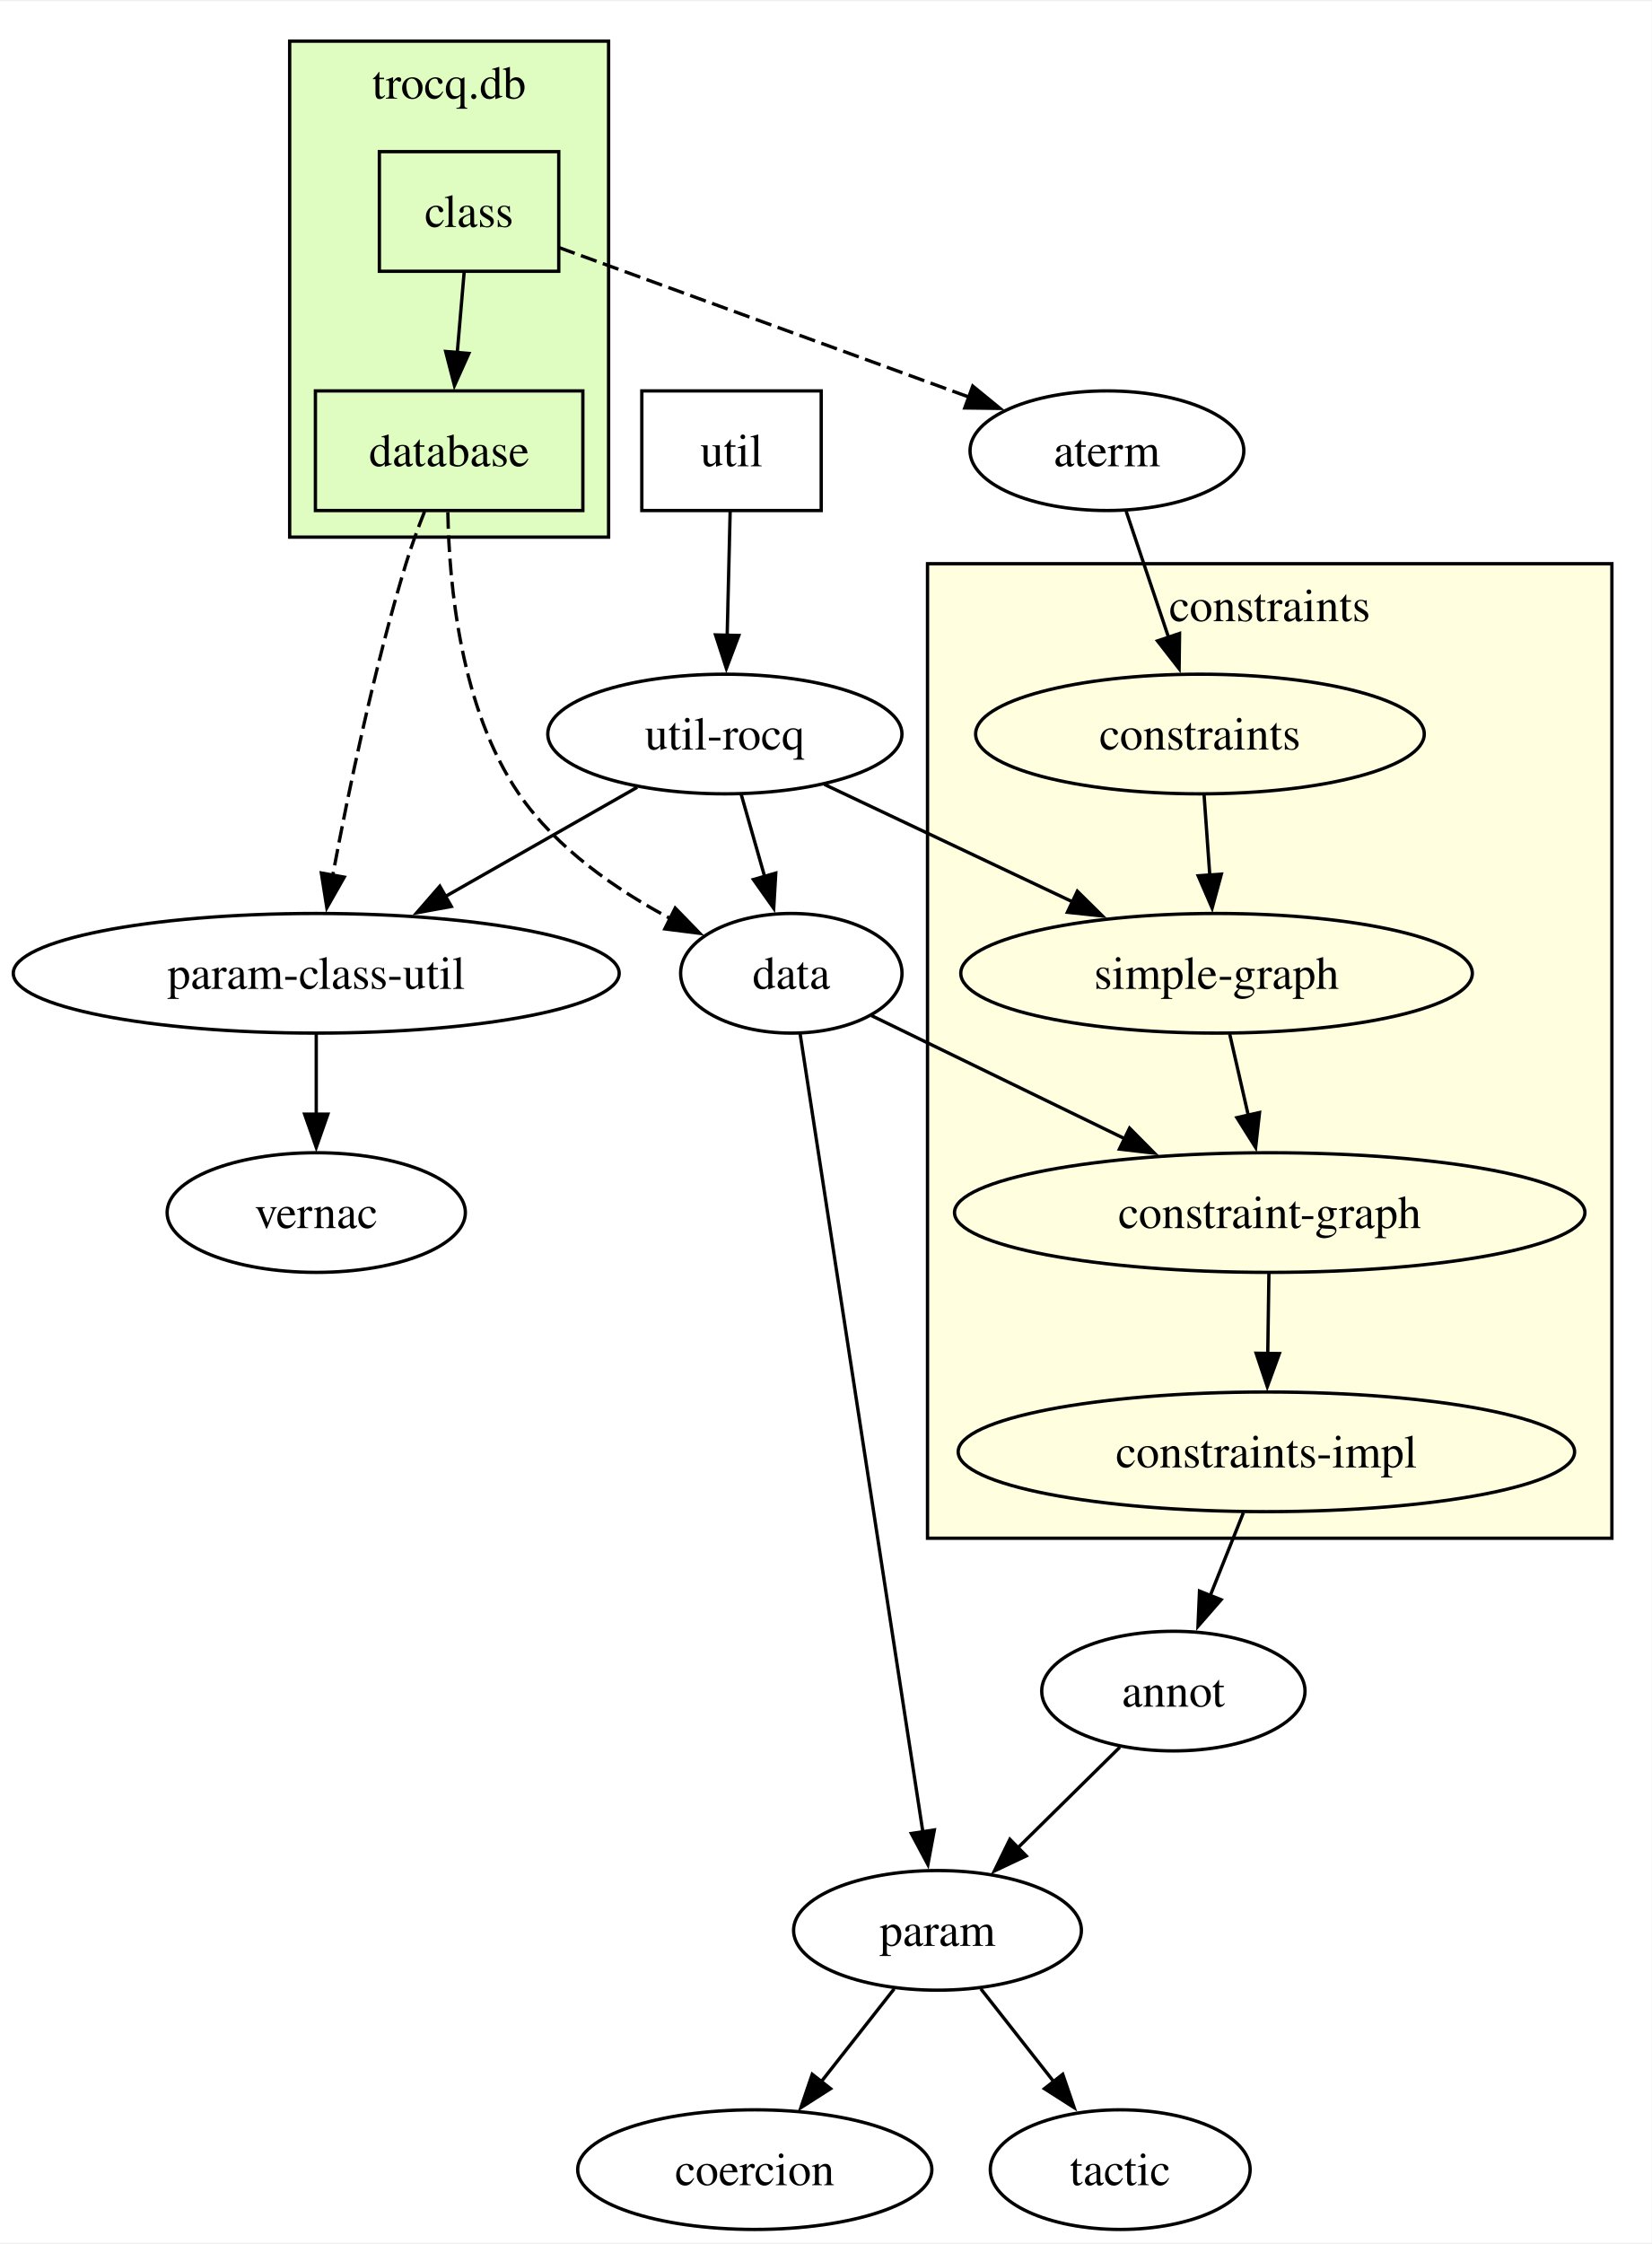
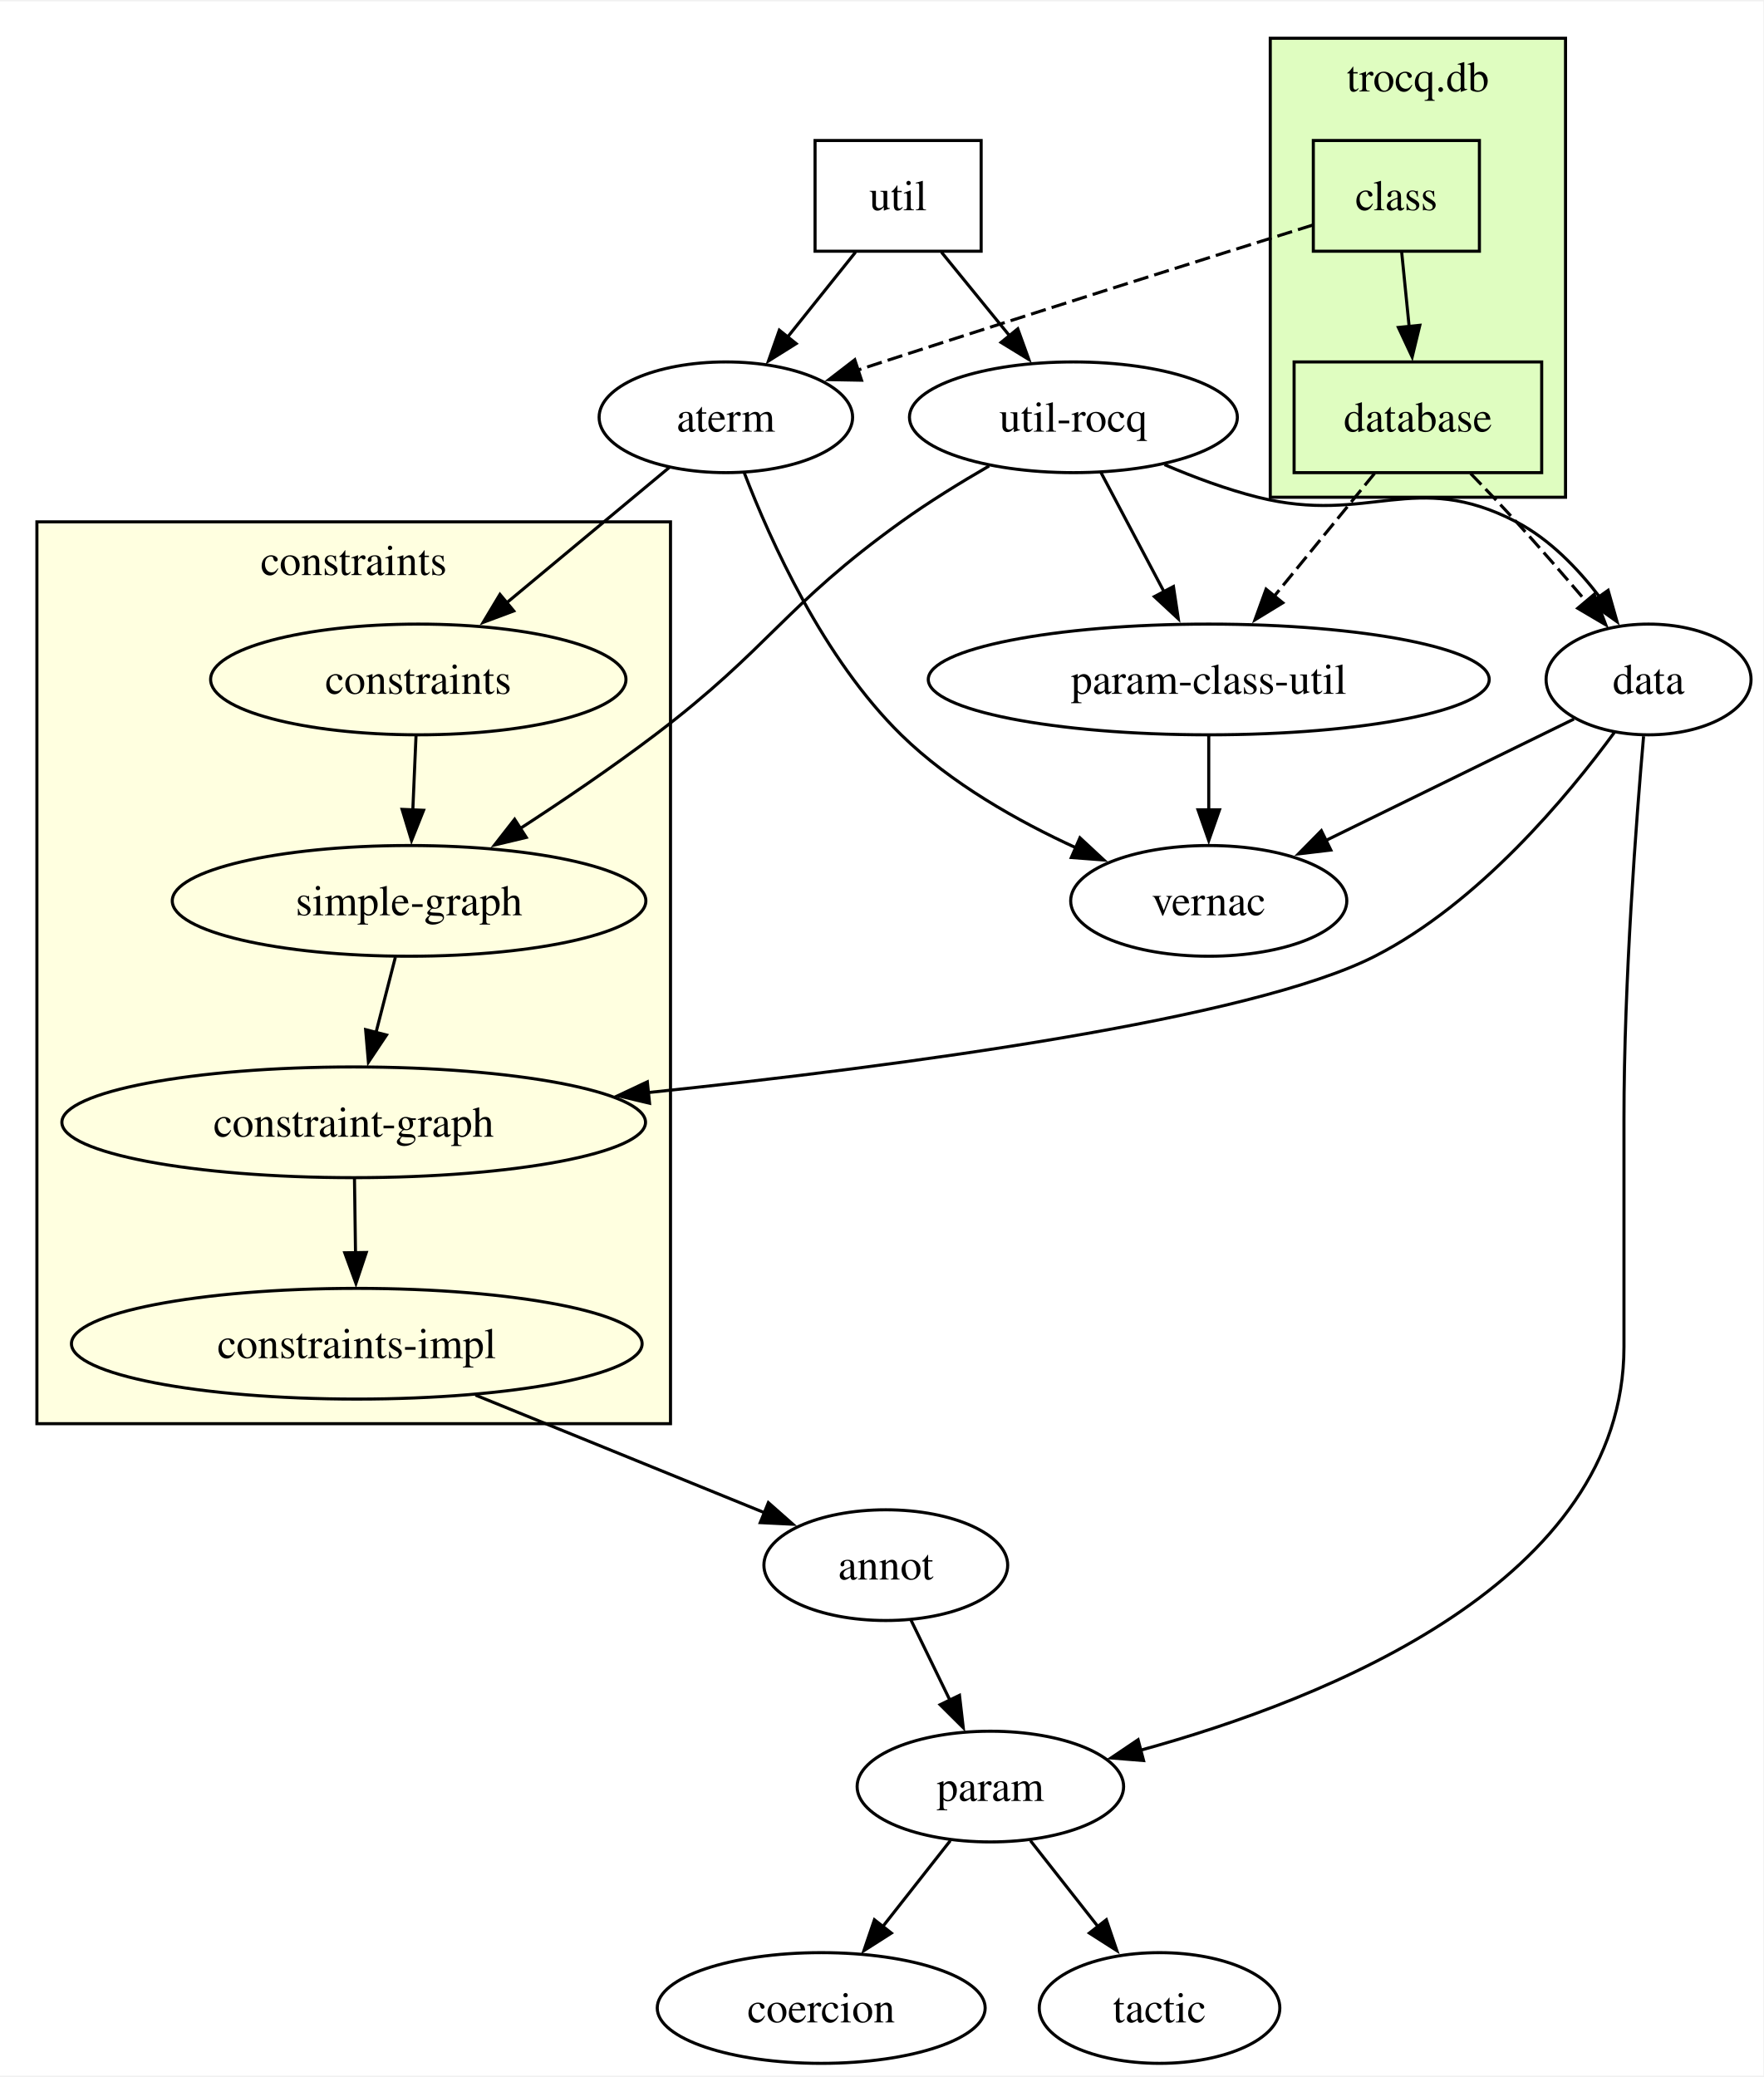
- <svg xmlns="http://www.w3.org/2000/svg" xmlns:xlink="http://www.w3.org/1999/xlink" width="497pt" height="675pt" viewBox="0.00 0.00 497.19 674.50">
+ <svg xmlns="http://www.w3.org/2000/svg" xmlns:xlink="http://www.w3.org/1999/xlink" width="573pt" height="675pt" viewBox="0.00 0.00 573.32 674.50">
  <g id="graph0" class="graph" transform="scale(1 1) rotate(0) translate(4 670.5)">
-     <polygon fill="white" stroke="none" points="-4,4 -4,-670.5 493.19,-670.5 493.19,4 -4,4" />
-     <g id="clust5" class="cluster">
-       <polygon fill="#dffdc0" stroke="black" points="83.19,-509.25 83.19,-658.5 179.19,-658.5 179.19,-509.25 83.19,-509.25" />
-       <text text-anchor="middle" x="131.19" y="-641.2" font-family="Times,serif" font-size="14.00">trocq.db</text>
-     </g>
-     <g id="clust6" class="cluster">
-       <g id="a_clust6">
+     <polygon fill="white" stroke="none" points="-4,4 -4,-670.5 569.32,-670.5 569.32,4 -4,4" />
+     <g id="clust7" class="cluster">
+       <polygon fill="#dffdc0" stroke="black" points="409,-509.25 409,-658.5 505,-658.5 505,-509.25 409,-509.25" />
+       <text text-anchor="middle" x="457" y="-641.2" font-family="Times,serif" font-size="14.00">trocq.db</text>
+     </g>
+     <g id="clust8" class="cluster">
+       <g id="a_clust8">
        <a xlink:href="https://github.com/rocq-community/trocq/tree/master/elpi/constraints" xlink:title="constraints">
-           <polygon fill="lightyellow" stroke="black" points="275.19,-208 275.19,-501.25 481.19,-501.25 481.19,-208 275.19,-208" />
-           <text text-anchor="middle" x="378.19" y="-483.95" font-family="Times,serif" font-size="14.00">constraints</text>
+           <polygon fill="lightyellow" stroke="black" points="8,-208 8,-501.25 214,-501.25 214,-208 8,-208" />
+           <text text-anchor="middle" x="111" y="-483.95" font-family="Times,serif" font-size="14.00">constraints</text>
        </a>
      </g>
    </g>
    <g id="node1" class="node">
      <g id="a_node1">
        <a xlink:href="https://github.com/rocq-community/trocq/blob/master/elpi/class.elpi" xlink:title="class">
-           <polygon fill="none" stroke="black" points="164.19,-625.25 110.19,-625.25 110.19,-589.25 164.19,-589.25 164.19,-625.25" />
-           <text text-anchor="middle" x="137.19" y="-602.58" font-family="Times,serif" font-size="14.00">class</text>
+           <polygon fill="none" stroke="black" points="477,-625.25 423,-625.25 423,-589.25 477,-589.25 477,-625.25" />
+           <text text-anchor="middle" x="450" y="-602.58" font-family="Times,serif" font-size="14.00">class</text>
        </a>
      </g>
    </g>
    <g id="node4" class="node">
      <g id="a_node4">
        <a xlink:href="https://github.com/rocq-community/trocq/blob/master/elpi/database.elpi" xlink:title="database">
-           <polygon fill="none" stroke="black" points="171.44,-553.25 90.94,-553.25 90.94,-517.25 171.44,-517.25 171.44,-553.25" />
-           <text text-anchor="middle" x="131.19" y="-530.58" font-family="Times,serif" font-size="14.00">database</text>
-         </a>
-       </g>
-     </g>
-     <g id="edge5" class="edge">
-       <path fill="none" stroke="black" d="M135.71,-588.95C135.08,-581.66 134.34,-572.98 133.64,-564.79" />
-       <polygon fill="black" stroke="black" points="137.13,-564.53 132.79,-554.86 130.15,-565.12 137.13,-564.53" />
+           <polygon fill="none" stroke="black" points="497.25,-553.25 416.75,-553.25 416.75,-517.25 497.25,-517.25 497.25,-553.25" />
+           <text text-anchor="middle" x="457" y="-530.58" font-family="Times,serif" font-size="14.00">database</text>
+         </a>
+       </g>
+     </g>
+     <g id="edge6" class="edge">
+       <path fill="none" stroke="black" d="M451.73,-588.95C452.46,-581.66 453.33,-572.98 454.15,-564.79" />
+       <polygon fill="black" stroke="black" points="457.63,-565.16 455.14,-554.86 450.66,-564.46 457.63,-565.16" />
    </g>
    <g id="node5" class="node">
      <g id="a_node5">
        <a xlink:href="https://github.com/rocq-community/trocq/blob/master/elpi/aterm.elpi" xlink:title="aterm">
-           <ellipse fill="none" stroke="black" cx="329.19" cy="-535.25" rx="41.21" ry="18" />
-           <text text-anchor="middle" x="329.19" y="-530.58" font-family="Times,serif" font-size="14.00">aterm</text>
-         </a>
-       </g>
-     </g>
-     <g id="edge6" class="edge">
-       <path fill="none" stroke="black" stroke-dasharray="5,2" d="M164.29,-596.37C196.47,-584.64 250.47,-564.95 287.87,-551.32" />
-       <polygon fill="black" stroke="black" points="288.8,-554.7 297,-547.99 286.4,-548.12 288.8,-554.7" />
+           <ellipse fill="none" stroke="black" cx="232" cy="-535.25" rx="41.21" ry="18" />
+           <text text-anchor="middle" x="232" y="-530.58" font-family="Times,serif" font-size="14.00">aterm</text>
+         </a>
+       </g>
+     </g>
+     <g id="edge7" class="edge">
+       <path fill="none" stroke="black" stroke-dasharray="5,2" d="M422.77,-597.74C389.68,-587.37 332.17,-569.25 283,-553.25 280.32,-552.38 277.56,-551.48 274.79,-550.56" />
+       <polygon fill="black" stroke="black" points="276.11,-547.31 265.52,-547.5 273.91,-553.96 276.11,-547.31" />
    </g>
    <g id="node2" class="node">
      <g id="a_node2">
        <a xlink:href="https://github.com/rocq-community/trocq/blob/master/elpi/util.elpi" xlink:title="util">
-           <polygon fill="none" stroke="black" points="243.19,-553.25 189.19,-553.25 189.19,-517.25 243.19,-517.25 243.19,-553.25" />
-           <text text-anchor="middle" x="216.19" y="-530.58" font-family="Times,serif" font-size="14.00">util</text>
+           <polygon fill="none" stroke="black" points="315,-625.25 261,-625.25 261,-589.25 315,-589.25 315,-625.25" />
+           <text text-anchor="middle" x="288" y="-602.58" font-family="Times,serif" font-size="14.00">util</text>
        </a>
      </g>
    </g>
    <g id="node3" class="node">
      <g id="a_node3">
        <a xlink:href="https://github.com/rocq-community/trocq/blob/master/elpi/util-rocq.elpi" xlink:title="util-rocq">
-           <ellipse fill="none" stroke="black" cx="214.19" cy="-450" rx="53.31" ry="18" />
-           <text text-anchor="middle" x="214.19" y="-445.32" font-family="Times,serif" font-size="14.00">util-rocq</text>
+           <ellipse fill="none" stroke="black" cx="345" cy="-535.25" rx="53.31" ry="18" />
+           <text text-anchor="middle" x="345" y="-530.58" font-family="Times,serif" font-size="14.00">util-rocq</text>
        </a>
      </g>
    </g>
    <g id="edge1" class="edge">
-       <path fill="none" stroke="black" d="M215.78,-517C215.52,-506.17 215.18,-491.95 214.88,-479.48" />
-       <polygon fill="black" stroke="black" points="218.38,-479.65 214.64,-469.74 211.38,-479.82 218.38,-479.65" />
+       <path fill="none" stroke="black" d="M302.09,-588.95C308.82,-580.69 316.99,-570.64 324.4,-561.55" />
+       <polygon fill="black" stroke="black" points="326.91,-564.01 330.51,-554.05 321.48,-559.59 326.91,-564.01" />
+     </g>
+     <g id="edge2" class="edge">
+       <path fill="none" stroke="black" d="M274.16,-588.95C267.45,-580.57 259.28,-570.35 251.92,-561.15" />
+       <polygon fill="black" stroke="black" points="254.84,-559.2 245.86,-553.58 249.38,-563.57 254.84,-559.2" />
    </g>
    <g id="node8" class="node">
      <g id="a_node8">
        <a xlink:href="https://github.com/rocq-community/trocq/blob/master/elpi/constraints/simple-graph.elpi" xlink:title="simple-graph">
-           <ellipse fill="none" stroke="black" cx="362.19" cy="-378" rx="76.99" ry="18" />
-           <text text-anchor="middle" x="362.19" y="-373.32" font-family="Times,serif" font-size="14.00">simple-graph</text>
-         </a>
-       </g>
-     </g>
-     <g id="edge2" class="edge">
-       <path fill="none" stroke="black" d="M244.14,-434.83C265.63,-424.67 294.9,-410.83 318.92,-399.47" />
-       <polygon fill="black" stroke="black" points="320.29,-402.69 327.83,-395.25 317.29,-396.36 320.29,-402.69" />
+           <ellipse fill="none" stroke="black" cx="129" cy="-378" rx="76.99" ry="18" />
+           <text text-anchor="middle" x="129" y="-373.32" font-family="Times,serif" font-size="14.00">simple-graph</text>
+         </a>
+       </g>
+     </g>
+     <g id="edge3" class="edge">
+       <path fill="none" stroke="black" d="M317.6,-519.43C308.29,-514.05 297.98,-507.7 289,-501.25 250.81,-473.81 246.46,-460.43 209,-432 194.98,-421.36 178.91,-410.48 164.87,-401.36" />
+       <polygon fill="black" stroke="black" points="167.1,-398.64 156.8,-396.18 163.32,-404.53 167.1,-398.64" />
    </g>
    <g id="node12" class="node">
      <g id="a_node12">
        <a xlink:href="https://github.com/rocq-community/trocq/blob/master/elpi/data.elpi" xlink:title="data">
-           <ellipse fill="none" stroke="black" cx="234.19" cy="-378" rx="33.32" ry="18" />
-           <text text-anchor="middle" x="234.19" y="-373.32" font-family="Times,serif" font-size="14.00">data</text>
-         </a>
-       </g>
-     </g>
-     <g id="edge3" class="edge">
-       <path fill="none" stroke="black" d="M219.14,-431.7C221.27,-424.24 223.81,-415.32 226.2,-406.97" />
-       <polygon fill="black" stroke="black" points="229.51,-408.14 228.89,-397.56 222.78,-406.21 229.51,-408.14" />
+           <ellipse fill="none" stroke="black" cx="532" cy="-450" rx="33.32" ry="18" />
+           <text text-anchor="middle" x="532" y="-445.32" font-family="Times,serif" font-size="14.00">data</text>
+         </a>
+       </g>
+     </g>
+     <g id="edge4" class="edge">
+       <path fill="none" stroke="black" d="M374.61,-519.85C384.12,-515.79 394.82,-511.79 405,-509.25 441.38,-500.16 455.72,-518.53 489,-501.25 499.74,-495.67 508.92,-486.17 516.01,-476.92" />
+       <polygon fill="black" stroke="black" points="518.85,-478.98 521.75,-468.79 513.13,-474.94 518.85,-478.98" />
    </g>
    <g id="node13" class="node">
      <g id="a_node13">
        <a xlink:href="https://github.com/rocq-community/trocq/blob/master/elpi/param-class-util.elpi" xlink:title="param-class-util">
-           <ellipse fill="none" stroke="black" cx="91.19" cy="-378" rx="91.19" ry="18" />
-           <text text-anchor="middle" x="91.19" y="-373.32" font-family="Times,serif" font-size="14.00">param-class-util</text>
-         </a>
-       </g>
-     </g>
-     <g id="edge4" class="edge">
-       <path fill="none" stroke="black" d="M187.81,-433.98C170.93,-424.38 148.76,-411.76 129.91,-401.03" />
-       <polygon fill="black" stroke="black" points="131.85,-398.11 121.43,-396.21 128.39,-404.2 131.85,-398.11" />
-     </g>
-     <g id="edge7" class="edge">
-       <path fill="none" stroke="black" stroke-dasharray="5,2" d="M130.81,-516.76C131.17,-495.04 134.6,-457.73 152.19,-432 163.44,-415.55 181.66,-403.03 198.07,-394.3" />
-       <polygon fill="black" stroke="black" points="199.24,-397.62 206.62,-390.03 196.11,-391.36 199.24,-397.62" />
+           <ellipse fill="none" stroke="black" cx="389" cy="-450" rx="91.19" ry="18" />
+           <text text-anchor="middle" x="389" y="-445.32" font-family="Times,serif" font-size="14.00">param-class-util</text>
+         </a>
+       </g>
+     </g>
+     <g id="edge5" class="edge">
+       <path fill="none" stroke="black" d="M353.9,-517.4C359.85,-506.16 367.8,-491.11 374.63,-478.19" />
+       <polygon fill="black" stroke="black" points="377.52,-480.21 379.1,-469.73 371.33,-476.94 377.52,-480.21" />
    </g>
    <g id="edge8" class="edge">
-       <path fill="none" stroke="black" stroke-dasharray="5,2" d="M123.79,-516.96C121.81,-511.95 119.77,-506.43 118.19,-501.25 108.54,-469.63 100.82,-432.43 96.15,-407.44" />
-       <polygon fill="black" stroke="black" points="99.62,-406.93 94.38,-397.72 92.73,-408.18 99.62,-406.93" />
+       <path fill="none" stroke="black" stroke-dasharray="5,2" d="M474.15,-516.97C479.01,-511.96 484.27,-506.44 489,-501.25 496.61,-492.9 504.72,-483.54 511.83,-475.19" />
+       <polygon fill="black" stroke="black" points="514.32,-477.67 518.09,-467.77 508.97,-473.15 514.32,-477.67" />
+     </g>
+     <g id="edge9" class="edge">
+       <path fill="none" stroke="black" stroke-dasharray="5,2" d="M442.91,-517C433.43,-505.39 420.76,-489.88 410.08,-476.81" />
+       <polygon fill="black" stroke="black" points="413.07,-474.93 404.03,-469.4 407.64,-479.36 413.07,-474.93" />
    </g>
    <g id="node6" class="node">
      <g id="a_node6">
        <a xlink:href="https://github.com/rocq-community/trocq/blob/master/elpi/constraints/constraints.elpi" xlink:title="constraints">
-           <ellipse fill="none" stroke="black" cx="357.19" cy="-450" rx="67.52" ry="18" />
-           <text text-anchor="middle" x="357.19" y="-445.32" font-family="Times,serif" font-size="14.00">constraints</text>
-         </a>
-       </g>
-     </g>
-     <g id="edge9" class="edge">
-       <path fill="none" stroke="black" d="M334.99,-517C338.67,-506.06 343.52,-491.65 347.74,-479.09" />
-       <polygon fill="black" stroke="black" points="351.05,-480.26 350.92,-469.66 344.41,-478.02 351.05,-480.26" />
+           <ellipse fill="none" stroke="black" cx="132" cy="-450" rx="67.52" ry="18" />
+           <text text-anchor="middle" x="132" y="-445.32" font-family="Times,serif" font-size="14.00">constraints</text>
+         </a>
+       </g>
    </g>
    <g id="edge10" class="edge">
-       <path fill="none" stroke="black" d="M358.43,-431.7C358.95,-424.41 359.57,-415.73 360.15,-407.54" />
-       <polygon fill="black" stroke="black" points="363.64,-407.84 360.86,-397.61 356.66,-407.34 363.64,-407.84" />
+       <path fill="none" stroke="black" d="M213.66,-518.98C198.77,-506.59 177.53,-488.9 160.44,-474.68" />
+       <polygon fill="black" stroke="black" points="163.03,-472.28 153.1,-468.57 158.55,-477.66 163.03,-472.28" />
+     </g>
+     <g id="node16" class="node">
+       <g id="a_node16">
+         <a xlink:href="https://github.com/rocq-community/trocq/blob/master/elpi/vernac.elpi" xlink:title="vernac">
+           <ellipse fill="none" stroke="black" cx="389" cy="-378" rx="44.89" ry="18" />
+           <text text-anchor="middle" x="389" y="-373.32" font-family="Times,serif" font-size="14.00">vernac</text>
+         </a>
+       </g>
+     </g>
+     <g id="edge11" class="edge">
+       <path fill="none" stroke="black" d="M238.02,-517.11C246.48,-495.09 263.73,-456.74 289,-432 305.11,-416.23 326.87,-403.95 345.98,-395.19" />
+       <polygon fill="black" stroke="black" points="347.12,-398.51 354.88,-391.3 344.32,-392.1 347.12,-398.51" />
+     </g>
+     <g id="edge12" class="edge">
+       <path fill="none" stroke="black" d="M131.26,-431.7C130.95,-424.41 130.57,-415.73 130.22,-407.54" />
+       <polygon fill="black" stroke="black" points="133.72,-407.46 129.8,-397.62 126.73,-407.76 133.72,-407.46" />
    </g>
    <g id="node7" class="node">
      <g id="a_node7">
        <a xlink:href="https://github.com/rocq-community/trocq/blob/master/elpi/coercion.elpi" xlink:title="coercion">
-           <ellipse fill="none" stroke="black" cx="223.19" cy="-18" rx="53.31" ry="18" />
-           <text text-anchor="middle" x="223.19" y="-13.32" font-family="Times,serif" font-size="14.00">coercion</text>
+           <ellipse fill="none" stroke="black" cx="263" cy="-18" rx="53.31" ry="18" />
+           <text text-anchor="middle" x="263" y="-13.32" font-family="Times,serif" font-size="14.00">coercion</text>
        </a>
      </g>
    </g>
    <g id="node9" class="node">
      <g id="a_node9">
        <a xlink:href="https://github.com/rocq-community/trocq/blob/master/elpi/constraints/constraint-graph.elpi" xlink:title="constraint-graph">
-           <ellipse fill="none" stroke="black" cx="378.19" cy="-306" rx="94.88" ry="18" />
-           <text text-anchor="middle" x="378.19" y="-301.32" font-family="Times,serif" font-size="14.00">constraint-graph</text>
-         </a>
-       </g>
-     </g>
-     <g id="edge11" class="edge">
-       <path fill="none" stroke="black" d="M366.15,-359.7C367.83,-352.32 369.84,-343.52 371.74,-335.25" />
-       <polygon fill="black" stroke="black" points="375.13,-336.11 373.95,-325.58 368.31,-334.55 375.13,-336.11" />
+           <ellipse fill="none" stroke="black" cx="111" cy="-306" rx="94.88" ry="18" />
+           <text text-anchor="middle" x="111" y="-301.32" font-family="Times,serif" font-size="14.00">constraint-graph</text>
+         </a>
+       </g>
+     </g>
+     <g id="edge13" class="edge">
+       <path fill="none" stroke="black" d="M124.55,-359.7C122.65,-352.32 120.39,-343.52 118.26,-335.25" />
+       <polygon fill="black" stroke="black" points="121.66,-334.38 115.78,-325.57 114.88,-336.13 121.66,-334.38" />
    </g>
    <g id="node10" class="node">
      <g id="a_node10">
        <a xlink:href="https://github.com/rocq-community/trocq/blob/master/elpi/constraints/constraints-impl.elpi" xlink:title="constraints-impl">
-           <ellipse fill="none" stroke="black" cx="377.19" cy="-234" rx="92.77" ry="18" />
-           <text text-anchor="middle" x="377.19" y="-229.32" font-family="Times,serif" font-size="14.00">constraints-impl</text>
-         </a>
-       </g>
-     </g>
-     <g id="edge12" class="edge">
-       <path fill="none" stroke="black" d="M377.95,-287.7C377.84,-280.41 377.72,-271.73 377.6,-263.54" />
-       <polygon fill="black" stroke="black" points="381.1,-263.57 377.46,-253.62 374.1,-263.67 381.1,-263.57" />
+           <ellipse fill="none" stroke="black" cx="112" cy="-234" rx="92.77" ry="18" />
+           <text text-anchor="middle" x="112" y="-229.32" font-family="Times,serif" font-size="14.00">constraints-impl</text>
+         </a>
+       </g>
+     </g>
+     <g id="edge14" class="edge">
+       <path fill="none" stroke="black" d="M111.25,-287.7C111.35,-280.41 111.48,-271.73 111.59,-263.54" />
+       <polygon fill="black" stroke="black" points="115.09,-263.67 111.73,-253.62 108.09,-263.57 115.09,-263.67" />
    </g>
    <g id="node11" class="node">
      <g id="a_node11">
        <a xlink:href="https://github.com/rocq-community/trocq/blob/master/elpi/annot.elpi" xlink:title="annot">
-           <ellipse fill="none" stroke="black" cx="349.19" cy="-162" rx="39.63" ry="18" />
-           <text text-anchor="middle" x="349.19" y="-157.32" font-family="Times,serif" font-size="14.00">annot</text>
-         </a>
-       </g>
-     </g>
-     <g id="edge13" class="edge">
-       <path fill="none" stroke="black" d="M370.27,-215.7C367.25,-208.15 363.64,-199.12 360.26,-190.68" />
-       <polygon fill="black" stroke="black" points="363.56,-189.49 356.6,-181.51 357.06,-192.09 363.56,-189.49" />
+           <ellipse fill="none" stroke="black" cx="284" cy="-162" rx="39.63" ry="18" />
+           <text text-anchor="middle" x="284" y="-157.32" font-family="Times,serif" font-size="14.00">annot</text>
+         </a>
+       </g>
+     </g>
+     <g id="edge15" class="edge">
+       <path fill="none" stroke="black" d="M150.6,-217.29C178.7,-205.85 216.63,-190.42 244.86,-178.93" />
+       <polygon fill="black" stroke="black" points="245.82,-182.32 253.76,-175.31 243.18,-175.83 245.82,-182.32" />
    </g>
    <g id="node14" class="node">
      <g id="a_node14">
        <a xlink:href="https://github.com/rocq-community/trocq/blob/master/elpi/param.elpi" xlink:title="param">
-           <ellipse fill="none" stroke="black" cx="278.19" cy="-90" rx="43.32" ry="18" />
-           <text text-anchor="middle" x="278.19" y="-85.33" font-family="Times,serif" font-size="14.00">param</text>
-         </a>
-       </g>
-     </g>
-     <g id="edge14" class="edge">
-       <path fill="none" stroke="black" d="M333.08,-145.12C324,-136.17 312.49,-124.81 302.35,-114.81" />
-       <polygon fill="black" stroke="black" points="304.9,-112.41 295.32,-107.88 299.98,-117.4 304.9,-112.41" />
-     </g>
-     <g id="edge15" class="edge">
-       <path fill="none" stroke="black" d="M258.29,-365.28C279.03,-355.2 309.47,-340.41 334.49,-328.25" />
-       <polygon fill="black" stroke="black" points="336.01,-331.4 343.47,-323.88 332.95,-325.1 336.01,-331.4" />
+           <ellipse fill="none" stroke="black" cx="318" cy="-90" rx="43.32" ry="18" />
+           <text text-anchor="middle" x="318" y="-85.33" font-family="Times,serif" font-size="14.00">param</text>
+         </a>
+       </g>
    </g>
    <g id="edge16" class="edge">
-       <path fill="none" stroke="black" d="M236.81,-359.97C244.12,-312.49 264.76,-178.31 273.83,-119.36" />
-       <polygon fill="black" stroke="black" points="277.24,-120.22 275.3,-109.8 270.32,-119.15 277.24,-120.22" />
-     </g>
-     <g id="node16" class="node">
-       <g id="a_node16">
-         <a xlink:href="https://github.com/rocq-community/trocq/blob/master/elpi/vernac.elpi" xlink:title="vernac">
-           <ellipse fill="none" stroke="black" cx="91.19" cy="-306" rx="44.89" ry="18" />
-           <text text-anchor="middle" x="91.19" y="-301.32" font-family="Times,serif" font-size="14.00">vernac</text>
-         </a>
-       </g>
+       <path fill="none" stroke="black" d="M292.23,-144.05C296.03,-136.23 300.64,-126.75 304.9,-117.98" />
+       <polygon fill="black" stroke="black" points="307.96,-119.67 309.18,-109.15 301.67,-116.62 307.96,-119.67" />
    </g>
    <g id="edge17" class="edge">
-       <path fill="none" stroke="black" d="M91.19,-359.7C91.19,-352.41 91.19,-343.73 91.19,-335.54" />
-       <polygon fill="black" stroke="black" points="94.69,-335.62 91.19,-325.62 87.69,-335.62 94.69,-335.62" />
+       <path fill="none" stroke="black" d="M520.88,-432.78C505.81,-412.19 476.87,-377.28 443,-360 402.74,-339.45 289.67,-324.37 206.63,-315.66" />
+       <polygon fill="black" stroke="black" points="207.19,-312.2 196.89,-314.65 206.47,-319.16 207.19,-312.2" />
    </g>
    <g id="edge18" class="edge">
-       <path fill="none" stroke="black" d="M265.16,-72.41C258.58,-64.04 250.46,-53.71 243.13,-44.37" />
-       <polygon fill="black" stroke="black" points="246,-42.36 237.07,-36.66 240.49,-46.69 246,-42.36" />
+       <path fill="none" stroke="black" d="M530.38,-431.53C528.04,-404.75 524,-351.94 524,-307 524,-307 524,-307 524,-233 524,-156.94 427.62,-118.5 366.71,-101.79" />
+       <polygon fill="black" stroke="black" points="367.81,-98.46 357.25,-99.31 366.03,-105.23 367.81,-98.46" />
+     </g>
+     <g id="edge19" class="edge">
+       <path fill="none" stroke="black" d="M507.74,-437.13C485.61,-426.29 452.55,-410.11 426.93,-397.57" />
+       <polygon fill="black" stroke="black" points="428.69,-394.53 418.17,-393.28 425.61,-400.82 428.69,-394.53" />
+     </g>
+     <g id="edge20" class="edge">
+       <path fill="none" stroke="black" d="M389,-431.7C389,-424.41 389,-415.73 389,-407.54" />
+       <polygon fill="black" stroke="black" points="392.5,-407.62 389,-397.62 385.5,-407.62 392.5,-407.62" />
+     </g>
+     <g id="edge21" class="edge">
+       <path fill="none" stroke="black" d="M304.97,-72.41C298.39,-64.04 290.27,-53.71 282.93,-44.37" />
+       <polygon fill="black" stroke="black" points="285.81,-42.36 276.88,-36.66 280.3,-46.69 285.81,-42.36" />
    </g>
    <g id="node15" class="node">
      <g id="a_node15">
        <a xlink:href="https://github.com/rocq-community/trocq/blob/master/elpi/tactic.elpi" xlink:title="tactic">
-           <ellipse fill="none" stroke="black" cx="333.19" cy="-18" rx="39.11" ry="18" />
-           <text text-anchor="middle" x="333.19" y="-13.32" font-family="Times,serif" font-size="14.00">tactic</text>
-         </a>
-       </g>
-     </g>
-     <g id="edge19" class="edge">
-       <path fill="none" stroke="black" d="M291.23,-72.41C297.8,-64.04 305.92,-53.71 313.26,-44.37" />
-       <polygon fill="black" stroke="black" points="315.89,-46.69 319.32,-36.66 310.39,-42.36 315.89,-46.69" />
+           <ellipse fill="none" stroke="black" cx="373" cy="-18" rx="39.11" ry="18" />
+           <text text-anchor="middle" x="373" y="-13.32" font-family="Times,serif" font-size="14.00">tactic</text>
+         </a>
+       </g>
+     </g>
+     <g id="edge22" class="edge">
+       <path fill="none" stroke="black" d="M331.03,-72.41C337.61,-64.04 345.73,-53.71 353.07,-44.37" />
+       <polygon fill="black" stroke="black" points="355.7,-46.69 359.12,-36.66 350.19,-42.36 355.7,-46.69" />
    </g>
  </g>
</svg>
